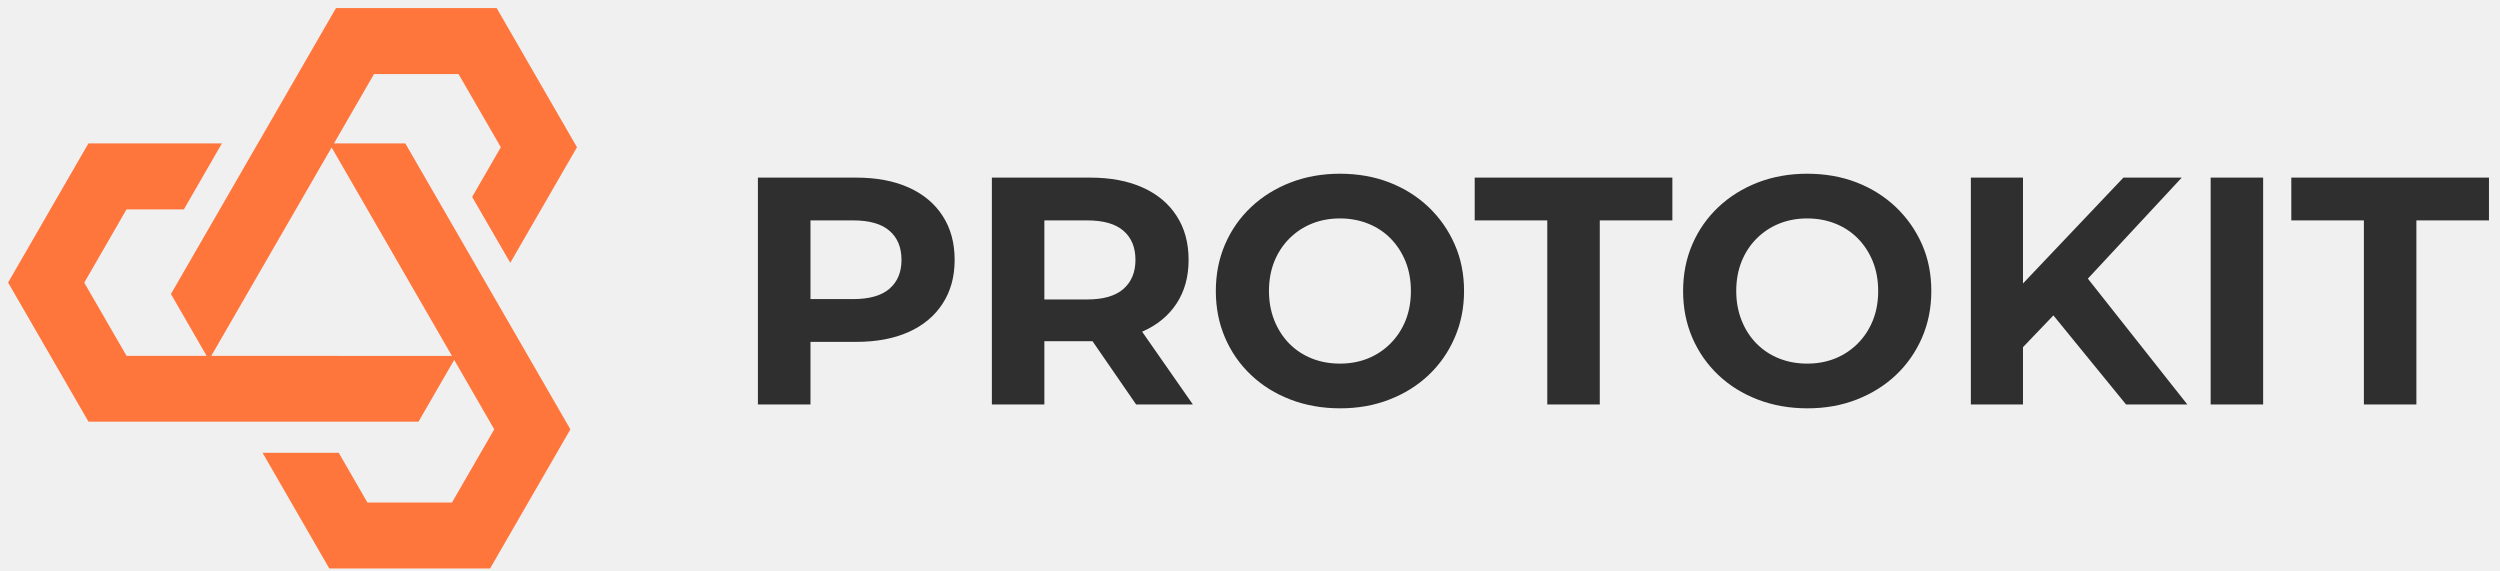
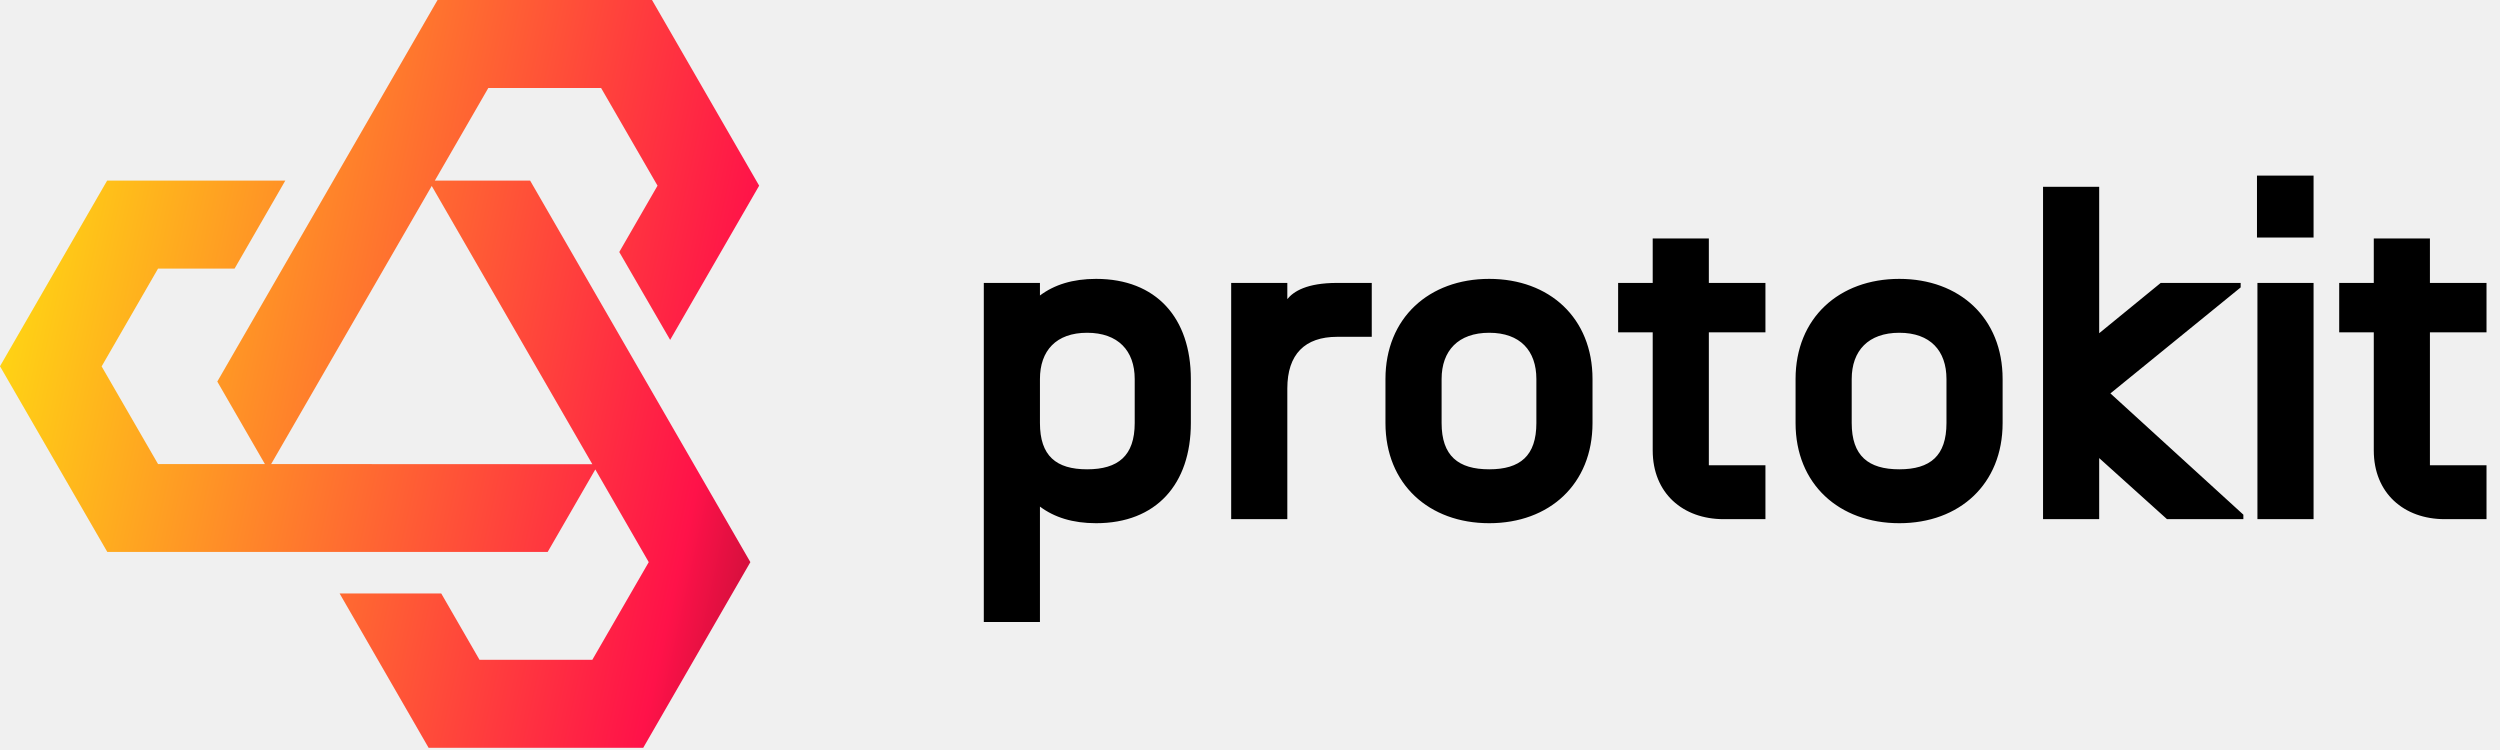
- <svg xmlns="http://www.w3.org/2000/svg" width="184" height="42" viewBox="0 0 184 42" fill="none">
-   <g clip-path="url(#clip0_1_2)">
-     <path d="M24.58 10.556L27.527 5.451H33.749L36.861 10.837L34.75 14.495L37.556 19.342L42.466 10.837L36.556 0.596H24.728L12.58 21.64L15.207 26.19H9.313L6.201 20.804L9.313 15.41H13.534L16.332 10.556H6.506L0.596 20.796L6.514 31.037H30.802L33.429 26.487L36.376 31.6L33.265 36.986H27.042L24.932 33.327H19.326L24.236 41.84H36.071L41.981 31.6L29.833 10.556H24.58ZM33.265 26.198L15.551 26.19L24.408 10.853L33.265 26.198Z" fill="#FF763C" />
-   </g>
-   <g clip-path="url(#clip1_1_2)">
-     <path d="M59.651 29.767H55.782V13.072H63.011C64.506 13.072 65.794 13.314 66.875 13.799C67.956 14.283 68.79 14.979 69.376 15.887C69.967 16.791 70.262 17.872 70.262 19.13C70.262 20.37 69.967 21.443 69.376 22.347C68.79 23.255 67.956 23.951 66.875 24.436C65.794 24.919 64.506 25.162 63.011 25.162H57.934L59.651 23.423V29.767ZM59.651 14.382V23.852L57.934 22.013H62.794C63.988 22.013 64.879 21.759 65.465 21.25C66.055 20.741 66.35 20.035 66.35 19.13C66.35 18.208 66.055 17.492 65.465 16.984C64.879 16.475 63.988 16.221 62.794 16.221H57.934L59.651 14.382ZM76.865 29.767H73.002V13.072H80.231C81.725 13.072 83.013 13.314 84.094 13.799C85.176 14.283 86.01 14.979 86.596 15.887C87.186 16.791 87.481 17.872 87.481 19.13C87.481 20.37 87.186 21.439 86.596 22.337C86.01 23.234 85.176 23.921 84.094 24.398C83.013 24.875 81.725 25.114 80.231 25.114H75.148L76.865 23.423V29.767ZM87.794 29.767H83.618L79.441 23.709H83.57L87.794 29.767ZM76.865 14.382V23.852L75.148 22.04H80.014C81.208 22.04 82.098 21.782 82.685 21.266C83.275 20.747 83.57 20.035 83.57 19.13C83.57 18.208 83.275 17.492 82.685 16.984C82.098 16.475 81.208 16.221 80.014 16.221H75.148L76.865 14.382ZM98.643 30.053C97.322 30.053 96.101 29.838 94.981 29.407C93.861 28.979 92.891 28.375 92.071 27.594C91.251 26.817 90.615 25.904 90.163 24.854C89.711 23.805 89.485 22.66 89.485 21.42C89.485 20.18 89.711 19.035 90.163 17.985C90.615 16.936 91.255 16.021 92.082 15.24C92.908 14.463 93.88 13.858 94.996 13.428C96.106 13 97.313 12.786 98.616 12.786C99.938 12.786 101.152 13 102.257 13.428C103.363 13.858 104.324 14.463 105.141 15.24C105.96 16.021 106.6 16.933 107.059 17.975C107.522 19.014 107.754 20.162 107.754 21.42C107.754 22.66 107.522 23.808 107.059 24.865C106.6 25.921 105.96 26.836 105.141 27.61C104.324 28.38 103.363 28.979 102.257 29.407C101.152 29.838 99.947 30.053 98.643 30.053ZM98.616 26.762C99.365 26.762 100.054 26.635 100.683 26.381C101.309 26.126 101.86 25.761 102.337 25.284C102.814 24.806 103.185 24.241 103.45 23.587C103.711 22.937 103.842 22.215 103.842 21.42C103.842 20.625 103.711 19.901 103.45 19.247C103.185 18.597 102.819 18.033 102.353 17.556C101.883 17.079 101.33 16.713 100.694 16.459C100.058 16.205 99.365 16.077 98.616 16.077C97.871 16.077 97.184 16.205 96.555 16.459C95.926 16.713 95.373 17.079 94.896 17.556C94.422 18.033 94.053 18.597 93.788 19.247C93.527 19.901 93.396 20.625 93.396 21.42C93.396 22.197 93.527 22.916 93.788 23.577C94.053 24.238 94.419 24.806 94.885 25.284C95.355 25.761 95.908 26.126 96.544 26.381C97.18 26.635 97.871 26.762 98.616 26.762ZM117.744 29.767H113.88V16.221H108.538V13.072H123.086V16.221H117.744V29.767ZM133.034 30.053C131.713 30.053 130.492 29.838 129.372 29.407C128.252 28.979 127.282 28.375 126.462 27.594C125.643 26.817 125.007 25.904 124.554 24.854C124.102 23.805 123.876 22.66 123.876 21.42C123.876 20.18 124.102 19.035 124.554 17.985C125.007 16.936 125.646 16.021 126.473 15.24C127.3 14.463 128.27 13.858 129.383 13.428C130.496 13 131.704 12.786 133.008 12.786C134.329 12.786 135.543 13 136.649 13.428C137.751 13.858 138.712 14.463 139.532 15.24C140.352 16.021 140.993 16.933 141.456 17.975C141.915 19.014 142.145 20.162 142.145 21.42C142.145 22.66 141.915 23.808 141.456 24.865C140.993 25.921 140.352 26.836 139.532 27.61C138.712 28.38 137.751 28.979 136.649 29.407C135.543 29.838 134.338 30.053 133.034 30.053ZM133.008 26.762C133.757 26.762 134.446 26.635 135.075 26.381C135.7 26.126 136.251 25.761 136.728 25.284C137.205 24.806 137.576 24.241 137.841 23.587C138.103 22.937 138.234 22.215 138.234 21.42C138.234 20.625 138.103 19.901 137.841 19.247C137.576 18.597 137.211 18.033 136.744 17.556C136.274 17.079 135.721 16.713 135.085 16.459C134.449 16.205 133.757 16.077 133.008 16.077C132.262 16.077 131.575 16.205 130.946 16.459C130.317 16.713 129.764 17.079 129.287 17.556C128.81 18.033 128.441 18.597 128.18 19.247C127.918 19.901 127.787 20.625 127.787 21.42C127.787 22.197 127.918 22.916 128.18 23.577C128.441 24.238 128.807 24.806 129.277 25.284C129.747 25.761 130.3 26.126 130.936 26.381C131.572 26.635 132.262 26.762 133.008 26.762ZM151.229 23.11L148.51 25.951L148.298 21.489L156.285 13.072H160.578L153.376 20.821L151.229 23.11ZM148.892 29.767H145.055V13.072H148.892V29.767ZM160.986 29.767H156.476L150.54 22.49L153.068 19.75L160.986 29.767ZM166.567 29.767H162.704V13.072H166.567V29.767ZM177.846 29.767H173.982V16.221H168.64V13.072H183.188V16.221H177.846V29.767Z" fill="#2F2F2F" />
-   </g>
+ <svg xmlns="http://www.w3.org/2000/svg" width="730" height="219" viewBox="0 0 730 219" fill="none">
+   <path d="M126.978 52.728L142.581 25.702H175.526L191.999 54.218L180.824 73.588L195.682 99.249L221.674 54.218L190.385 0H127.765L63.448 111.417L77.354 135.504H46.148L29.675 106.988L46.148 78.43H68.497L83.314 52.728H31.289L0 106.947L31.331 161.165H159.923L173.83 137.077L189.433 164.145L172.96 192.661H140.015L128.841 173.292H99.165L125.157 218.363H187.818L219.108 164.145L154.791 52.728H126.978ZM172.96 135.546L79.175 135.504L126.068 54.301L172.96 135.546Z" fill="url(#paint0_linear_29_41)" />
+   <path d="M320.057 152.776C313.238 152.776 307.86 151.071 303.664 147.924V181.629H287.27V82.612H303.664V86.284C307.86 83.137 313.238 81.432 320.057 81.432C337.631 81.432 347.729 92.841 347.729 110.678V123.53C347.729 141.366 337.631 152.776 320.057 152.776ZM303.664 123.53C303.664 133.104 308.385 137.038 317.434 137.038C326.483 137.038 331.336 133.104 331.336 123.53V110.678C331.336 102.415 326.483 97.169 317.434 97.169C308.385 97.169 303.664 102.415 303.664 110.678V123.53ZM359.504 151.596V82.612H375.897V87.333C377.734 85.104 381.537 82.612 390.455 82.612H400.553V98.35H390.455C381.012 98.35 375.897 103.464 375.897 113.432V151.596H359.504ZM404.555 110.678C404.555 92.841 417.277 81.432 434.85 81.432C452.424 81.432 465.014 92.841 465.014 110.678V123.53C465.014 141.366 452.424 152.776 434.85 152.776C417.277 152.776 404.555 141.366 404.555 123.53V110.678ZM420.949 123.53C420.949 133.104 425.801 137.038 434.85 137.038C443.9 137.038 448.621 133.104 448.621 123.53V110.678C448.621 102.415 443.9 97.169 434.85 97.169C425.801 97.169 420.949 102.415 420.949 110.678V123.53ZM503.312 151.596C491.377 151.596 482.59 143.989 482.59 131.53V97.038H472.492V82.612H482.59V69.628H498.984V82.612H515.508V97.038H498.984V135.858H515.508V151.596H503.312ZM524.305 110.678C524.305 92.841 537.026 81.432 554.6 81.432C572.173 81.432 584.764 92.841 584.764 110.678V123.53C584.764 141.366 572.173 152.776 554.6 152.776C537.026 152.776 524.305 141.366 524.305 123.53V110.678ZM540.698 123.53C540.698 133.104 545.55 137.038 554.6 137.038C563.649 137.038 568.37 133.104 568.37 123.53V110.678C568.37 102.415 563.649 97.169 554.6 97.169C545.55 97.169 540.698 102.415 540.698 110.678V123.53ZM654.274 83.923L616.241 114.874L655.061 150.284V151.596H632.766L612.962 133.76V151.596H596.569V54.546H612.962V97.3L630.93 82.612H654.274V83.923ZM659.17 151.596V82.612H675.563V151.596H659.17ZM659.038 69.366V51.268H675.563V69.366H659.038ZM713.865 151.596C701.931 151.596 693.144 143.989 693.144 131.53V97.038H683.046V82.612H693.144V69.628H709.537V82.612H726.062V97.038H709.537V135.858H726.062V151.596H713.865Z" fill="black" />
  <defs>
-     <clipPath id="clip0_1_2">
-       <rect width="41.87" height="41.244" fill="white" transform="translate(0.596252 0.596245)" />
-     </clipPath>
-     <clipPath id="clip1_1_2">
-       <rect width="127.406" height="17.267" fill="white" transform="translate(55.7821 12.7862)" />
-     </clipPath>
+     <linearGradient id="paint0_linear_29_41" x1="-4.711" y1="64.128" x2="332.086" y2="138.11" gradientUnits="userSpaceOnUse">
+       <stop stop-color="#FFDF11" />
+       <stop offset="0.001" stop-color="#FFDF11" />
+       <stop offset="0.638" stop-color="#FF1249" />
+       <stop offset="1" />
+     </linearGradient>
  </defs>
</svg>
